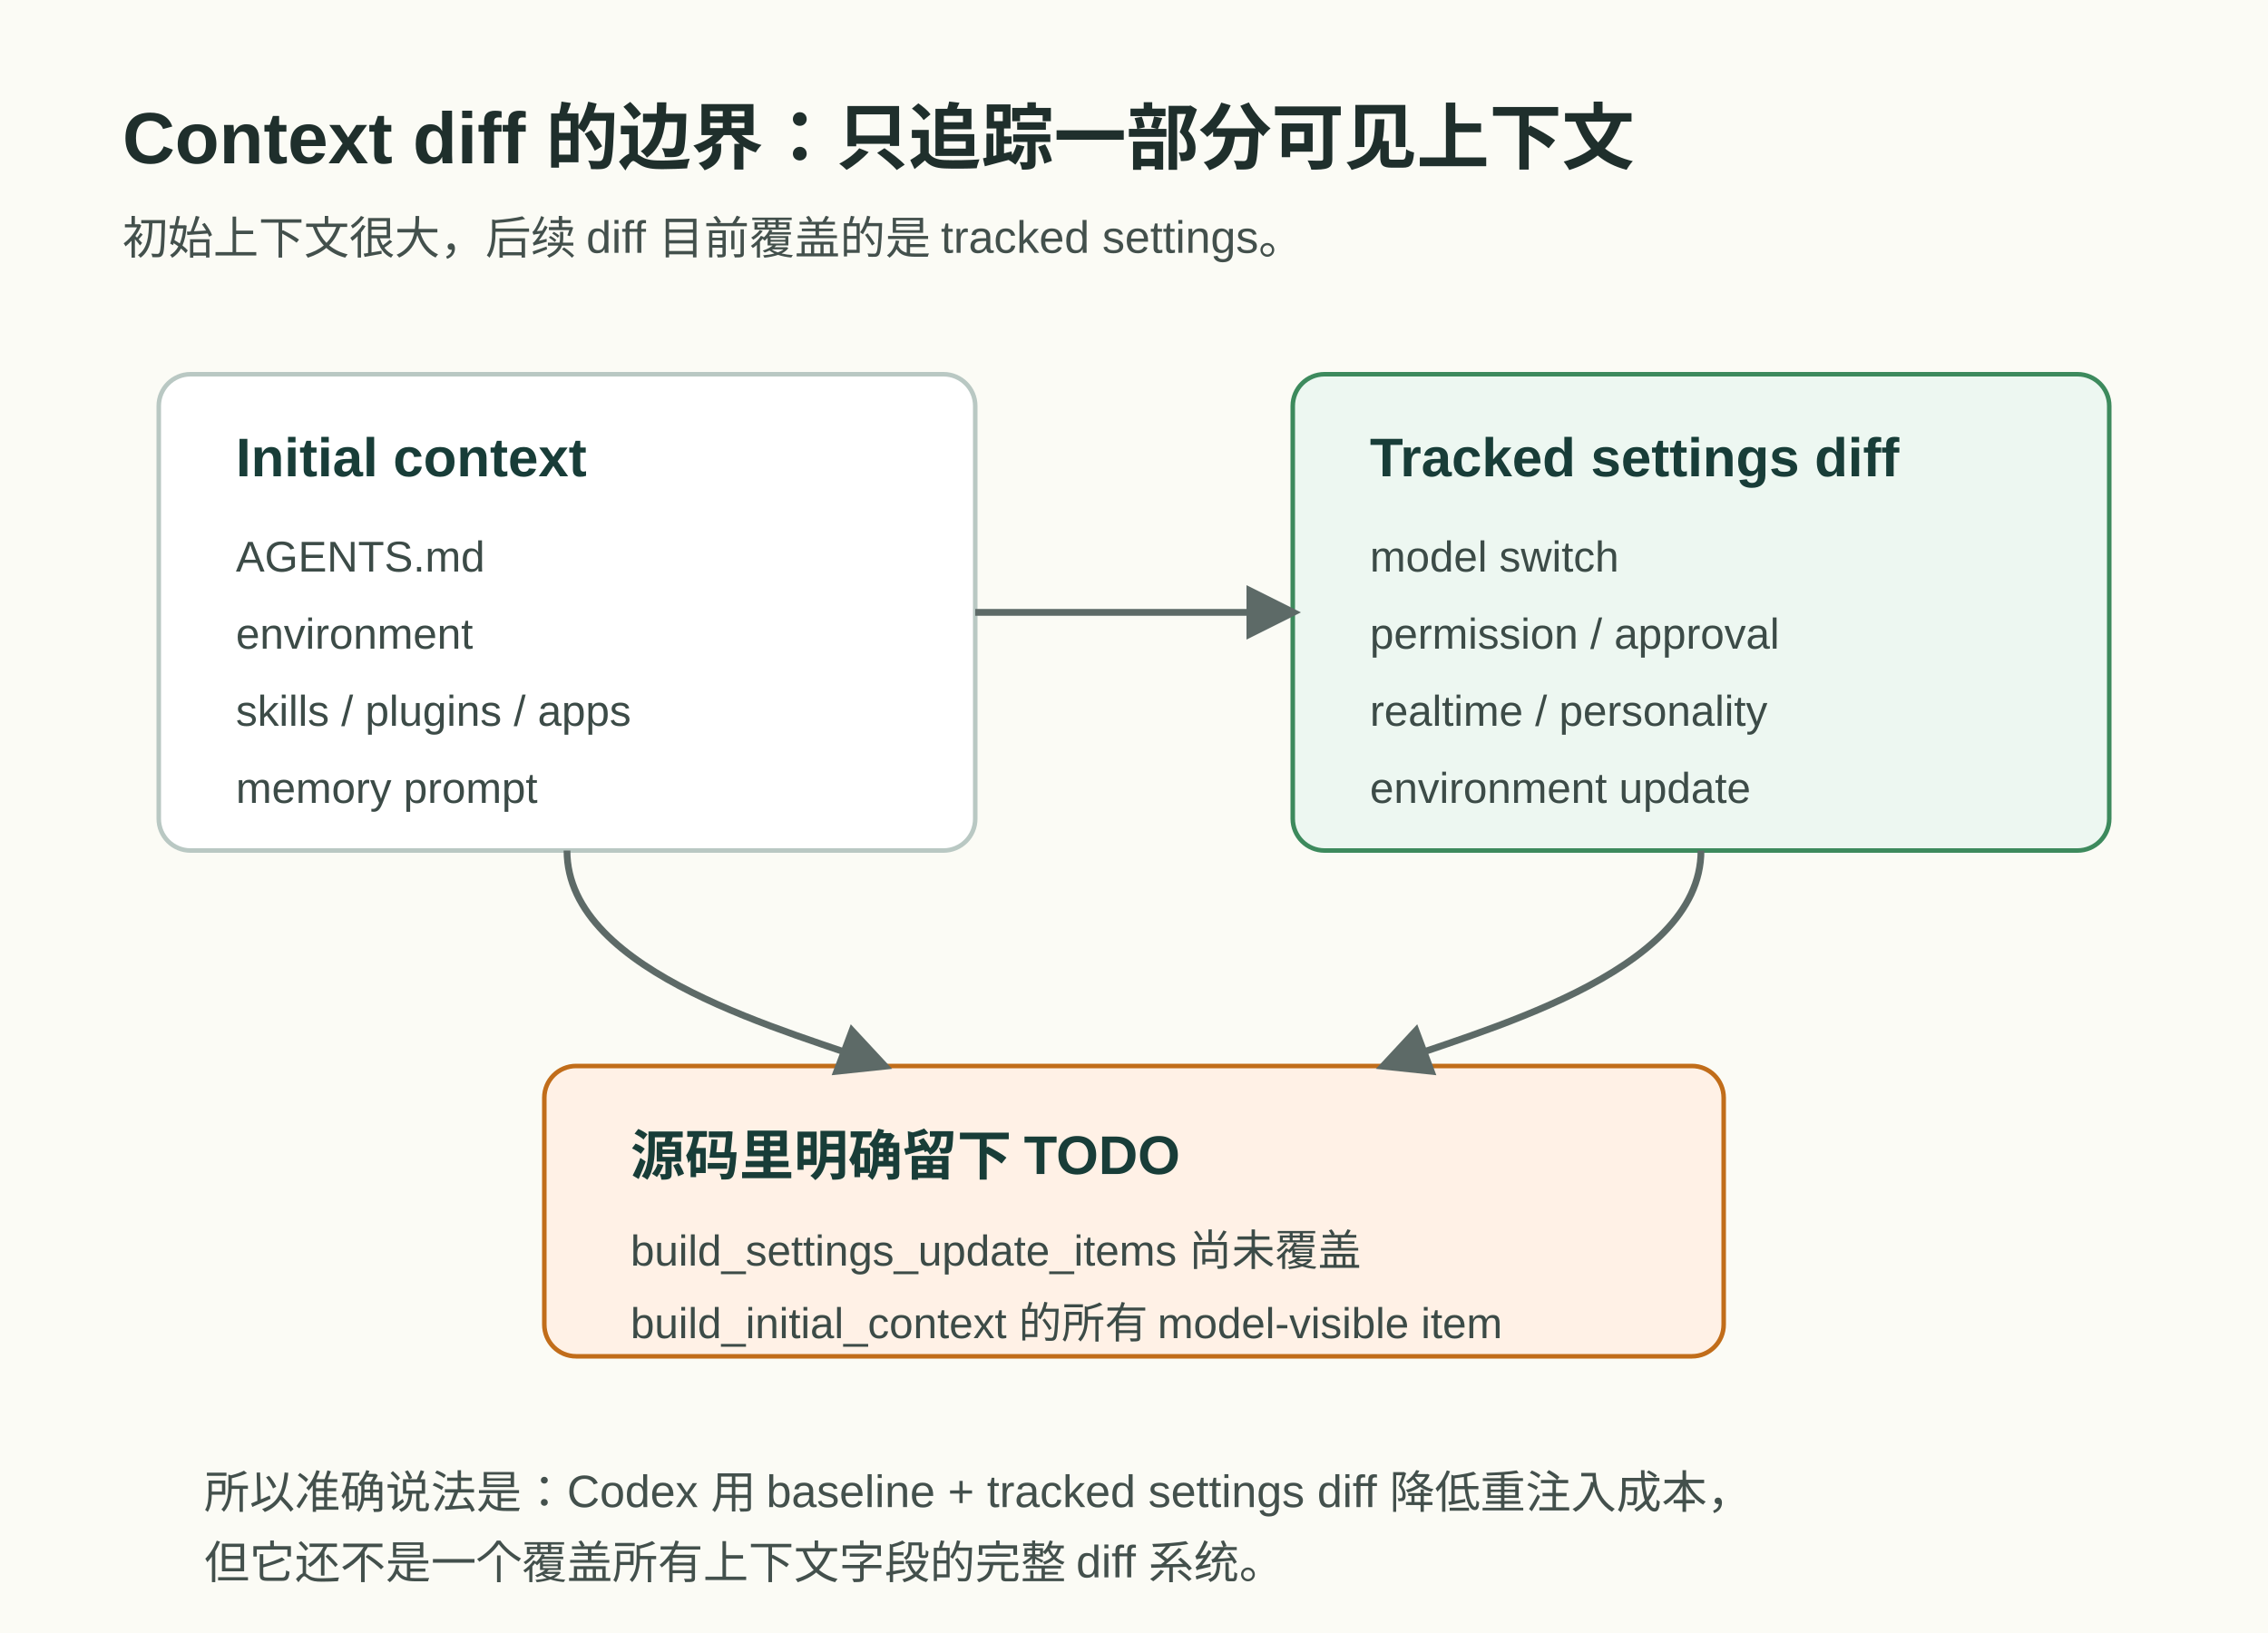
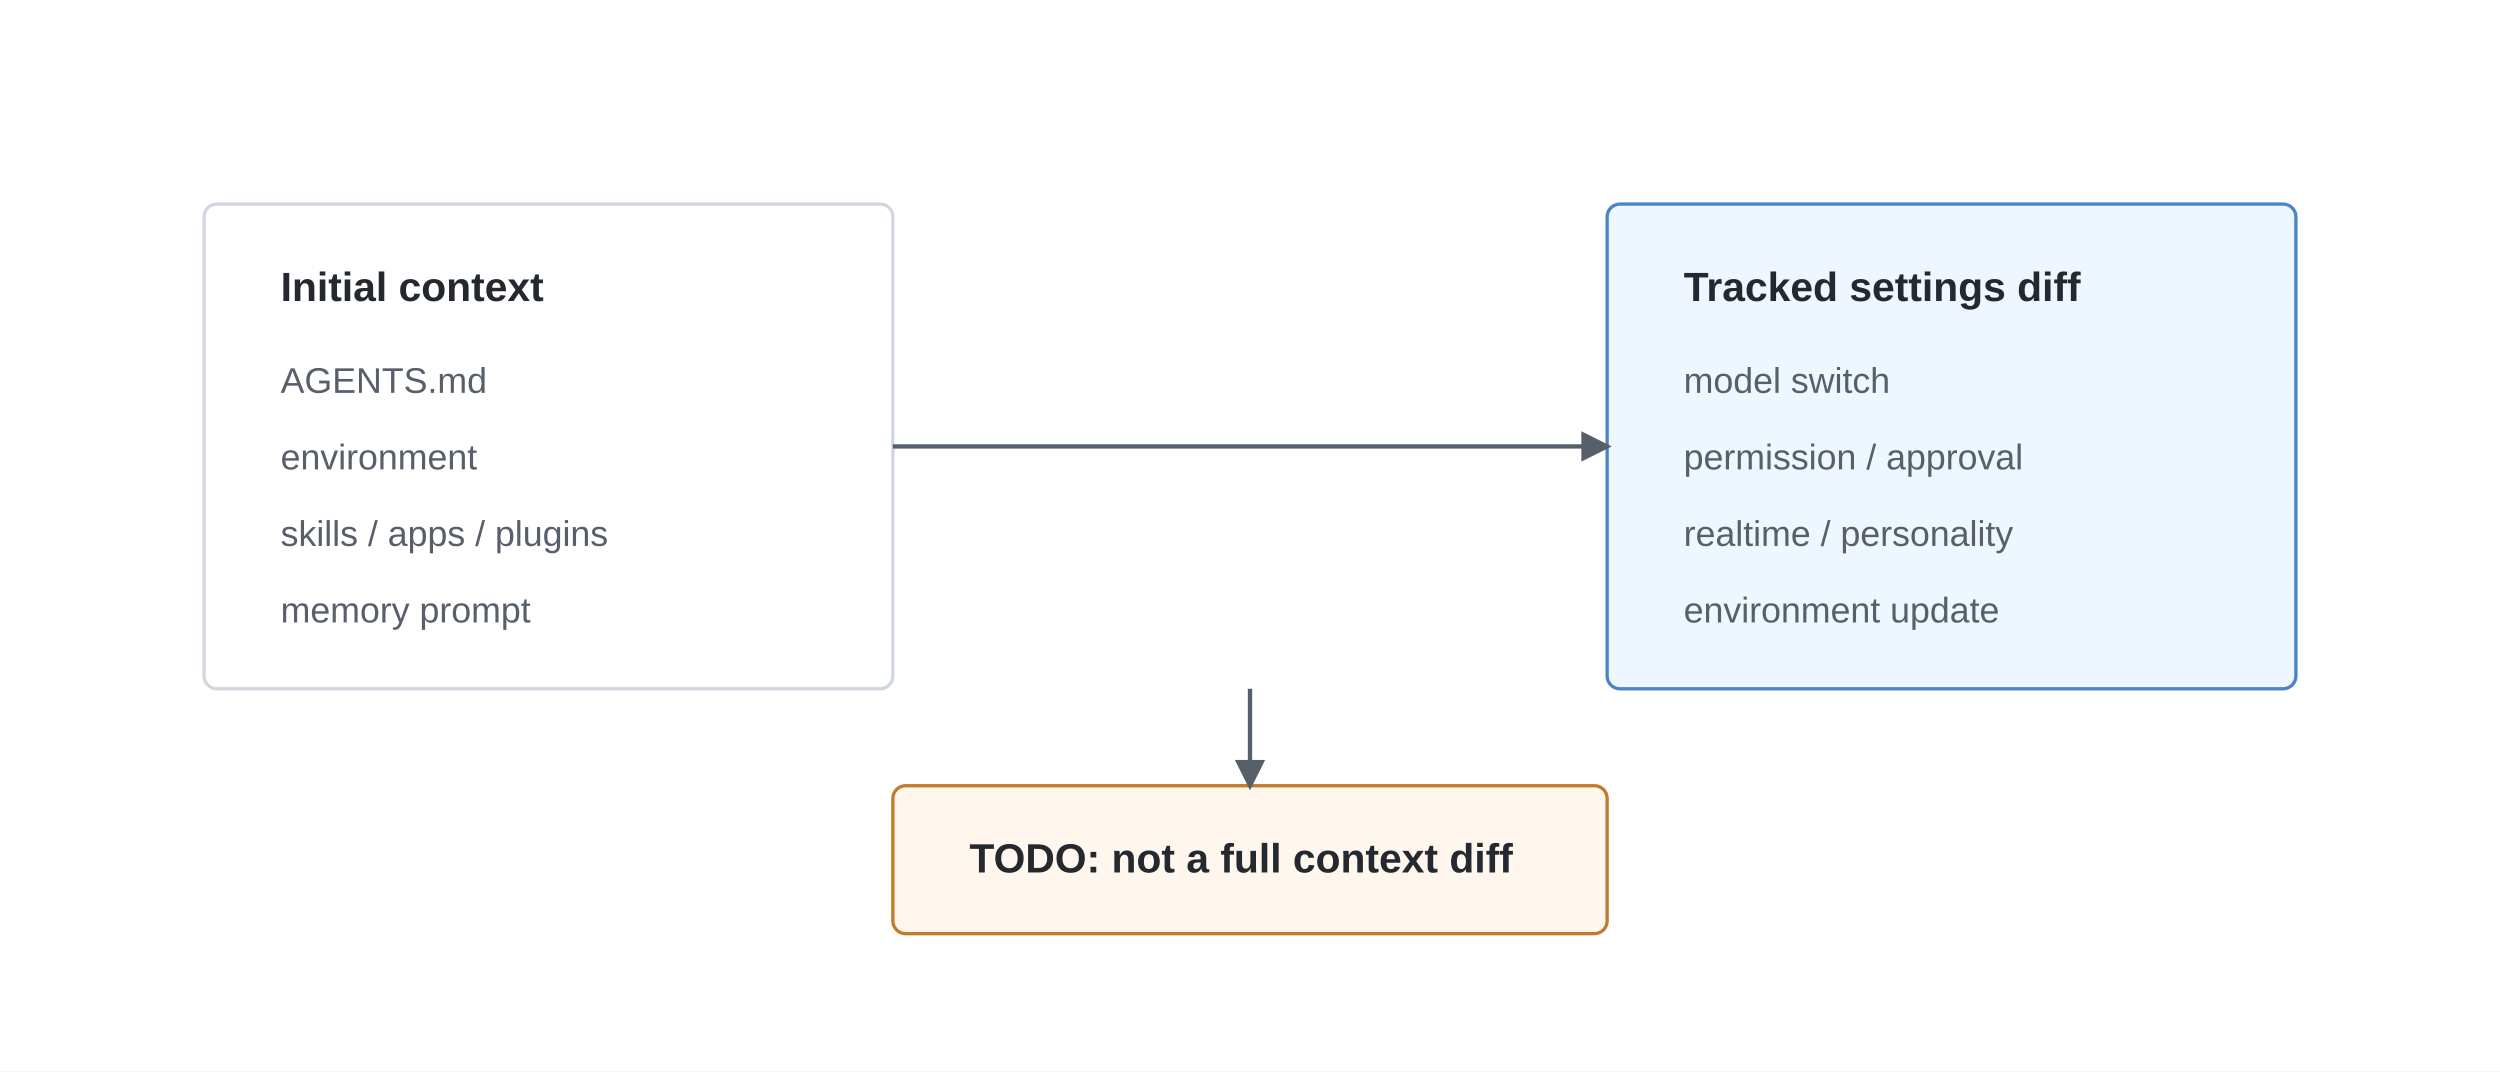
- <svg xmlns="http://www.w3.org/2000/svg" width="1000" height="720" viewBox="0 0 1000 720" role="img" aria-label="Codex context diff scope">
+ <svg xmlns="http://www.w3.org/2000/svg" width="980" height="420" viewBox="0 0 980 420" role="img" aria-label="Codex tracked context diff scope">
  <defs>
    <style>
-       .bg { fill: #fbfbf5; }
-       .title { font: 700 32px Arial, sans-serif; fill: #1f2f2c; }
-       .note { font: 20px Arial, sans-serif; fill: #43504c; }
-       .box { fill: #ffffff; stroke: #b9c8c3; stroke-width: 2; rx: 14; }
-       .warn { fill: #fff1e6; stroke: #c16d1a; stroke-width: 2; rx: 14; }
-       .good { fill: #edf7f1; stroke: #3d8a5d; stroke-width: 2; rx: 14; }
-       .head { font: 700 24px Arial, sans-serif; fill: #183d38; }
-       .body { font: 19px Arial, sans-serif; fill: #3c4b47; }
-       .arrow { stroke: #5d6a67; stroke-width: 3; fill: none; marker-end: url(#arrow); }
+       .bg{fill:#fff}.box{fill:#fff;stroke:#d0d7de;stroke-width:1.3;rx:5}.blue{fill:#eef6ff;stroke:#4b84c4}.warn{fill:#fff7ed;stroke:#c27a2c}
+       .h{font:700 16px Arial,sans-serif;fill:#24292f}.t{font:14px Arial,sans-serif;fill:#57606a}.arrow{stroke:#57606a;stroke-width:1.7;fill:none;marker-end:url(#arrow)}
    </style>
-     <marker id="arrow" viewBox="0 0 10 10" refX="8.5" refY="5" markerWidth="8" markerHeight="8" orient="auto-start-reverse">
-       <path d="M 0 0 L 10 5 L 0 10 z" fill="#5d6a67" />
+     <marker id="arrow" viewBox="0 0 10 10" refX="8.5" refY="5" markerWidth="7" markerHeight="7" orient="auto">
+       <path d="M0 0L10 5L0 10z" fill="#57606a" />
    </marker>
  </defs>
-   <rect class="bg" width="1000" height="720" />
-   <text x="54" y="72" class="title">Context diff 的边界：只追踪一部分可见上下文</text>
-   <text x="54" y="112" class="note">初始上下文很大，后续 diff 目前覆盖的是 tracked settings。</text>
-   <rect x="70" y="165" width="360" height="210" class="box" />
-   <text x="104" y="210" class="head">Initial context</text>
-   <text x="104" y="252" class="body">AGENTS.md</text>
-   <text x="104" y="286" class="body">environment</text>
-   <text x="104" y="320" class="body">skills / plugins / apps</text>
-   <text x="104" y="354" class="body">memory prompt</text>
-   <rect x="570" y="165" width="360" height="210" class="good" />
-   <text x="604" y="210" class="head">Tracked settings diff</text>
-   <text x="604" y="252" class="body">model switch</text>
-   <text x="604" y="286" class="body">permission / approval</text>
-   <text x="604" y="320" class="body">realtime / personality</text>
-   <text x="604" y="354" class="body">environment update</text>
-   <rect x="240" y="470" width="520" height="128" class="warn" />
-   <text x="278" y="518" class="head">源码里明确留下 TODO</text>
-   <text x="278" y="558" class="body">build_settings_update_items 尚未覆盖</text>
-   <text x="278" y="590" class="body">build_initial_context 的所有 model-visible item</text>
-   <path d="M430 270 L570 270" class="arrow" />
-   <path d="M750 375 C750 430 650 455 610 470" class="arrow" />
-   <path d="M250 375 C250 430 350 455 390 470" class="arrow" />
-   <text x="90" y="665" class="note">所以准确说法是：Codex 用 baseline + tracked settings diff 降低重注入成本，</text>
-   <text x="90" y="696" class="note">但它还不是一个覆盖所有上下文字段的完整 diff 系统。</text>
+   <rect class="bg" width="980" height="420" />
+   <rect x="80" y="80" width="270" height="190" class="box" />
+   <text x="110" y="118" class="h">Initial context</text>
+   <text x="110" y="154" class="t">AGENTS.md</text>
+   <text x="110" y="184" class="t">environment</text>
+   <text x="110" y="214" class="t">skills / apps / plugins</text>
+   <text x="110" y="244" class="t">memory prompt</text>
+   <rect x="630" y="80" width="270" height="190" class="box blue" />
+   <text x="660" y="118" class="h">Tracked settings diff</text>
+   <text x="660" y="154" class="t">model switch</text>
+   <text x="660" y="184" class="t">permission / approval</text>
+   <text x="660" y="214" class="t">realtime / personality</text>
+   <text x="660" y="244" class="t">environment update</text>
+   <rect x="350" y="308" width="280" height="58" class="box warn" />
+   <text x="380" y="342" class="h">TODO: not a full context diff</text>
+   <path d="M350 175H630" class="arrow" />
+   <path d="M490 270V308" class="arrow" />
</svg>
